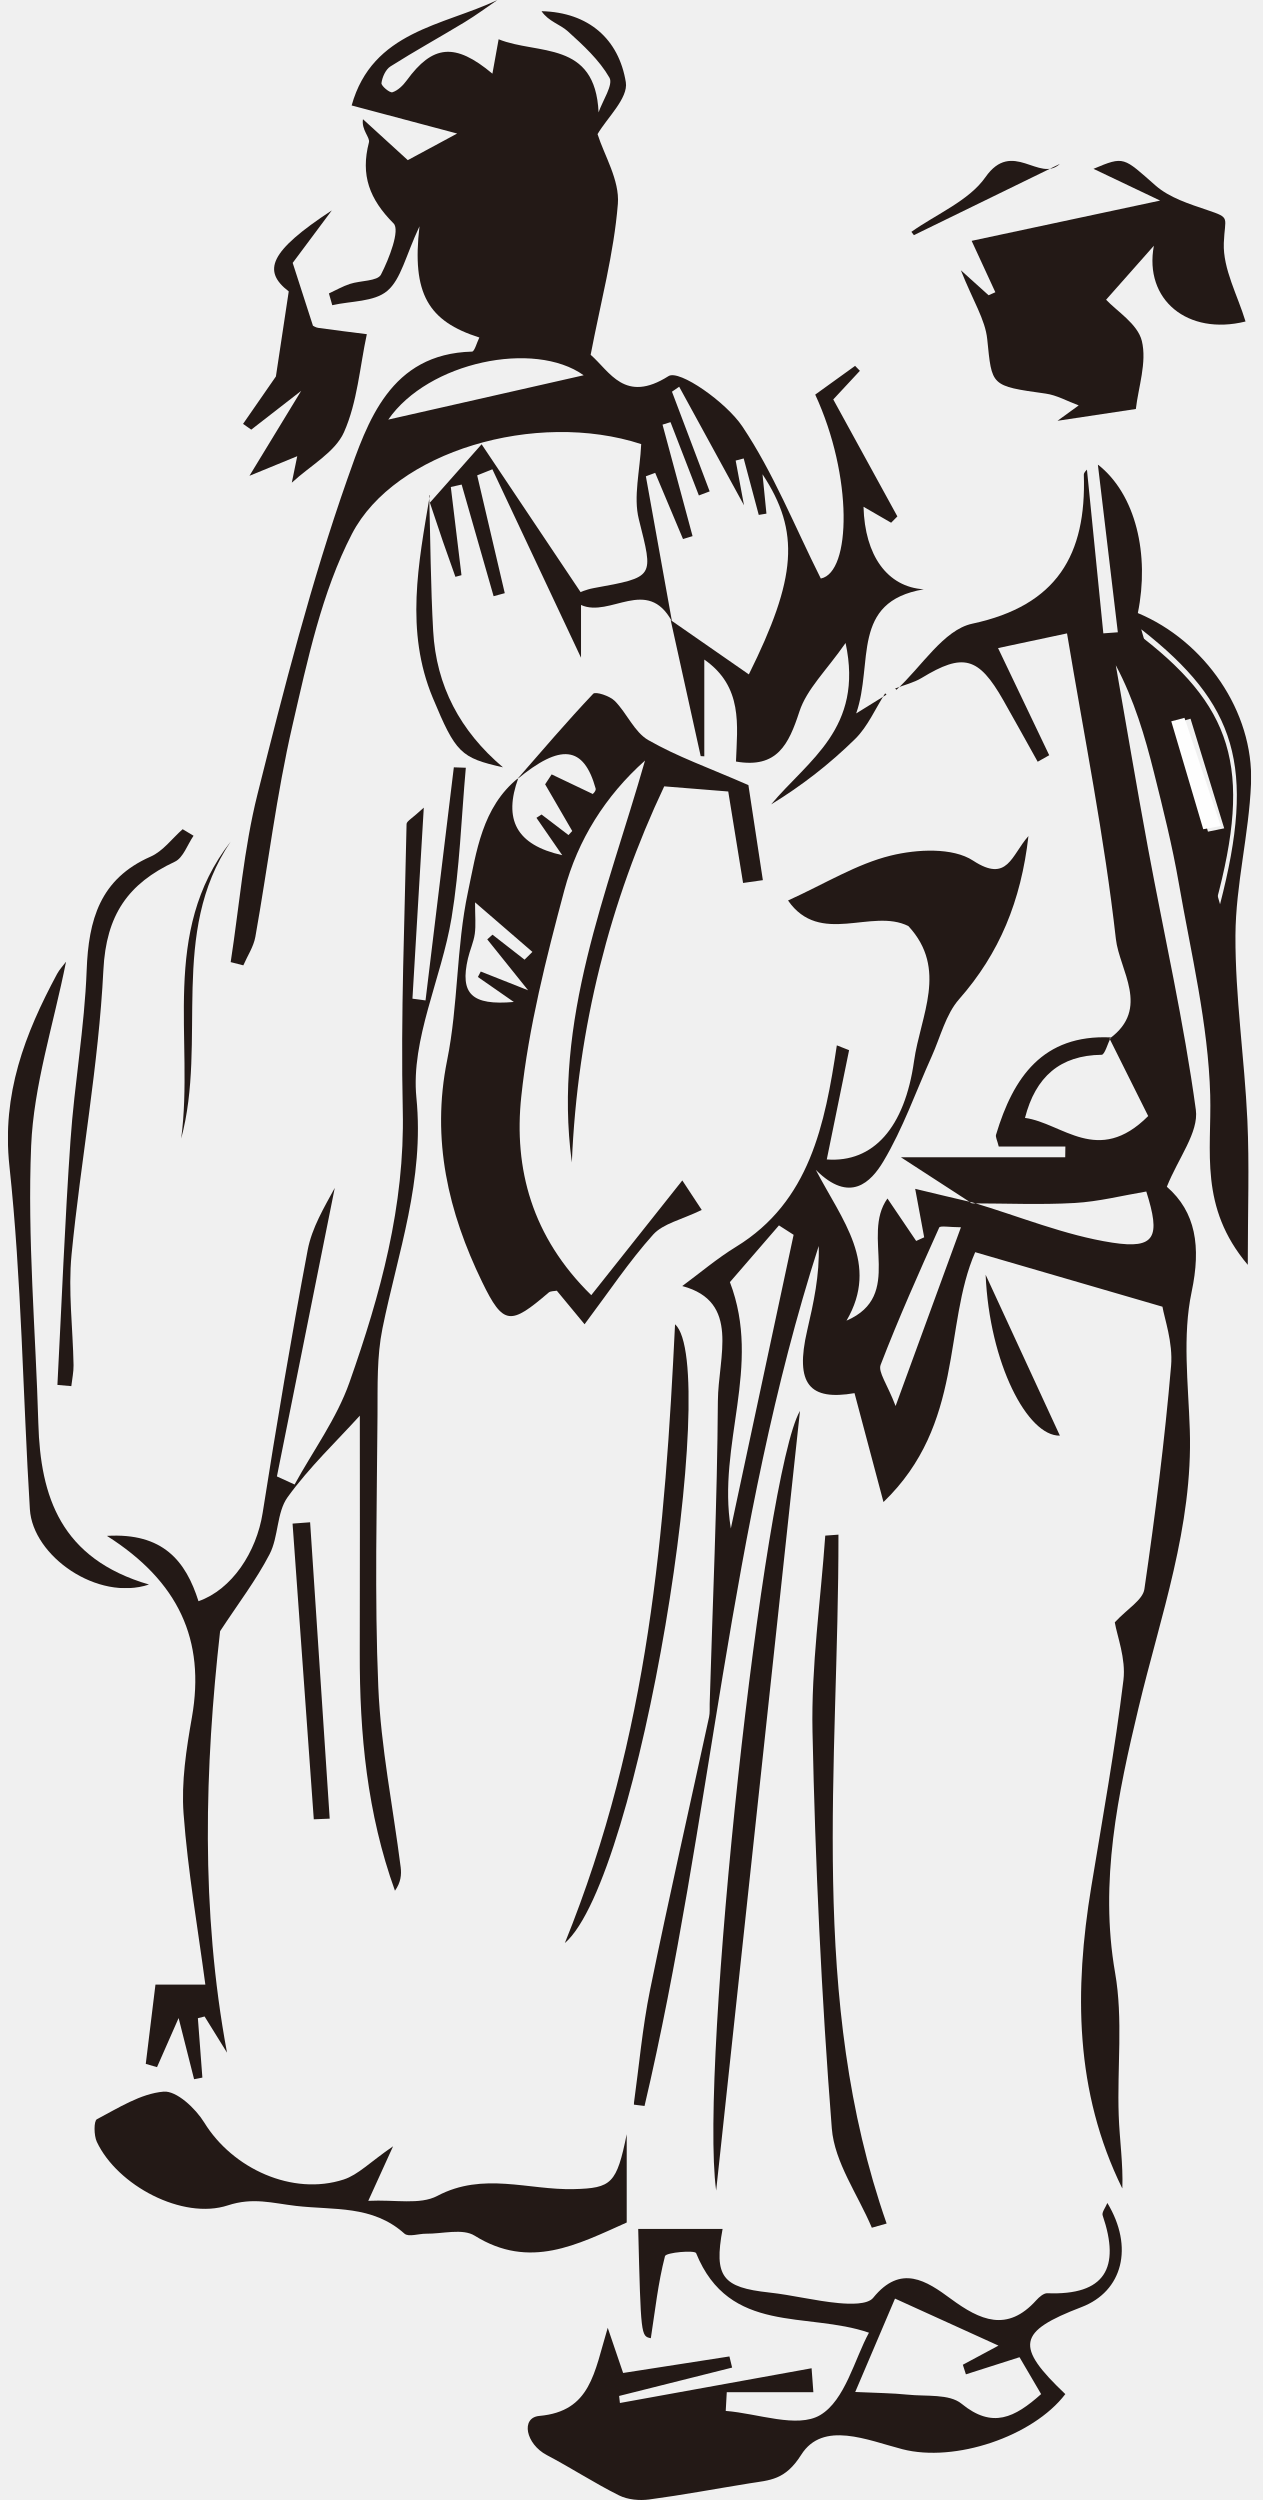
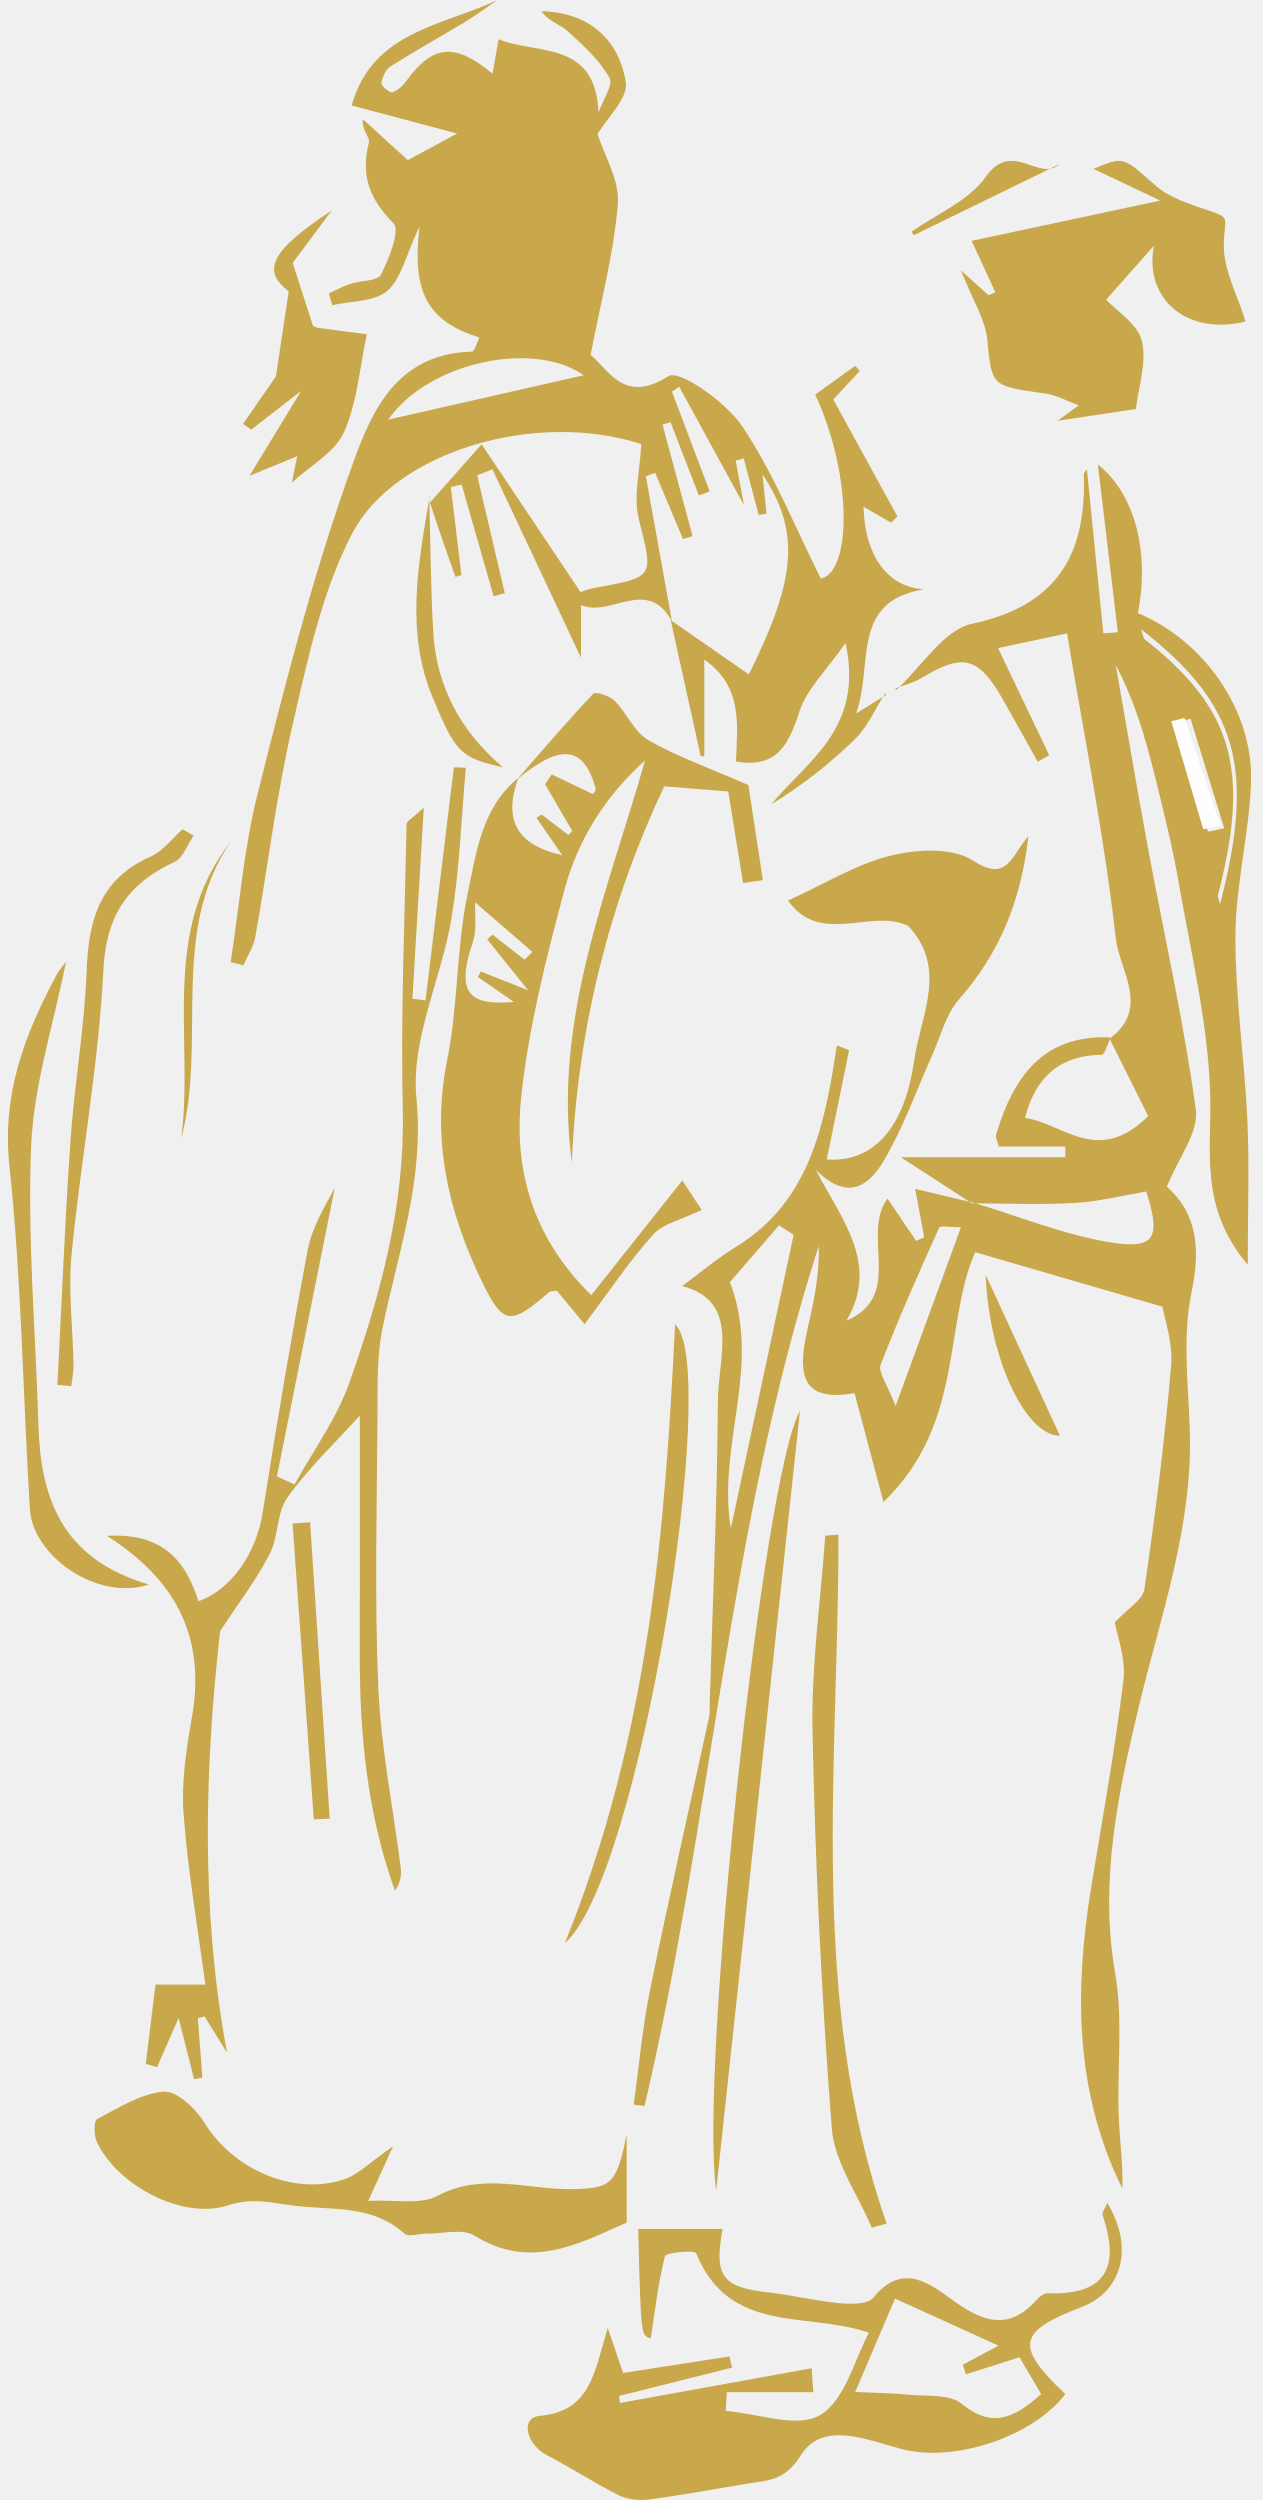
<svg xmlns="http://www.w3.org/2000/svg" xmlns:xlink="http://www.w3.org/1999/xlink" width="102px" height="202px" viewBox="0 0 102 202" version="1.1">
  <defs>
    <polygon id="path-1" points="0.566 0.535 50.454 0.535 50.454 139.835 0.566 139.835" />
    <polygon id="path-3" points="0 0.705 11.399 0.705 11.399 51.327 0 51.327" />
  </defs>
  <g id="页面-1" stroke="none" stroke-width="1" fill="none" fill-rule="evenodd">
    <g id="29-44" transform="translate(-1230, -769)">
      <g id="figure60" transform="translate(1230, 769)">
        <g id="编组" transform="translate(50.63929, 37)">
          <mask id="mask-2" fill="white">
            <use xlink:href="#path-1" />
          </mask>
          <g id="Clip-2" />
-           <path d="M21.725,76.606 C23.669,71.289 25.275,66.895 27.005,62.163 C26.099,62.163 25.324,62.016 25.248,62.185 C23.6,65.852 21.96,69.526 20.517,73.276 C20.293,73.858 21.043,74.818 21.725,76.606 M13.485,62.772 C13.09,62.518 12.695,62.265 12.3,62.012 C10.843,63.697 9.387,65.383 8.337,66.596 C10.95,73.431 7.291,79.676 8.412,86.502 C10.204,78.119 11.845,70.446 13.485,62.772 M47.94,36.064 C50.827,24.925 49.297,19.899 41.572,13.847 C43.784,21.565 45.862,28.815 47.94,36.064 M27.892,60.231 C26.208,59.138 24.524,58.045 22.156,56.509 L35.43,56.509 L35.443,55.641 L30.059,55.641 C29.934,55.122 29.785,54.873 29.841,54.685 C31.231,50.048 33.613,46.572 39.112,46.822 C38.865,47.313 38.624,48.224 38.373,48.227 C35.014,48.265 33.034,50.004 32.179,53.327 C35.198,53.738 38.079,57.24 42.135,53.177 C41.232,51.368 40.123,49.144 39.013,46.921 C42.341,44.492 39.806,41.391 39.523,38.866 C38.602,30.656 36.968,22.528 35.576,14.178 C33.987,14.517 31.995,14.943 30.004,15.365 C31.383,18.249 32.76,21.135 34.138,24.023 C33.828,24.197 33.517,24.373 33.206,24.548 C32.281,22.891 31.365,21.229 30.428,19.579 C28.429,16.058 27.183,15.74 23.837,17.774 C23.186,18.169 22.405,18.348 21.688,18.631 C21.691,18.634 21.793,18.735 21.793,18.735 C23.82,16.883 25.604,13.889 27.918,13.395 C34.784,11.928 37.147,7.808 36.934,1.359 C36.929,1.171 37.167,0.976 37.186,0.947 C37.618,5.256 38.064,9.715 38.51,14.175 C38.901,14.146 39.291,14.118 39.682,14.089 C39.165,9.751 38.649,5.414 38.068,0.535 C41.143,2.939 42.259,7.823 41.298,12.536 C46.695,14.786 50.677,20.489 50.444,26.304 C50.28,30.407 49.206,34.487 49.185,38.58 C49.162,43.552 49.917,48.523 50.148,53.503 C50.316,57.137 50.181,60.786 50.181,65.199 C46.229,60.516 47.27,56.013 47.146,51.481 C46.988,45.741 45.592,40.026 44.601,34.323 C44.082,31.332 43.341,28.375 42.603,25.427 C41.868,22.485 41.011,19.574 39.518,16.752 C40.384,21.683 41.21,26.621 42.122,31.543 C43.428,38.584 45.021,45.583 45.984,52.67 C46.231,54.486 44.572,56.564 43.641,58.889 C45.983,60.926 46.417,63.726 45.644,67.385 C44.89,70.952 45.374,74.808 45.497,78.53 C45.755,86.349 43.131,93.555 41.353,101 C39.699,107.926 38.175,115.035 39.462,122.407 C40.114,126.141 39.62,130.068 39.752,133.904 C39.819,135.88 40.12,137.848 40.045,139.835 C36.18,131.98 36.167,123.786 37.536,115.458 C38.45,109.894 39.454,104.339 40.135,98.745 C40.344,97.021 39.619,95.18 39.436,94.085 C40.455,92.986 41.7,92.277 41.827,91.403 C42.702,85.411 43.468,79.396 43.984,73.363 C44.146,71.465 43.434,69.492 43.288,68.582 C37.784,66.98 33.084,65.611 28.157,64.176 C25.571,70.088 27.289,78.058 20.746,84.365 C19.85,80.998 19.137,78.315 18.406,75.566 C14.788,76.189 13.569,74.866 14.581,70.503 C15.1,68.266 15.59,66.023 15.513,63.675 C8.233,86.312 6.844,110.151 1.439,133.162 C1.148,133.125 0.857,133.09 0.566,133.054 C0.996,129.96 1.265,126.834 1.887,123.78 C3.391,116.416 5.062,109.085 6.653,101.738 C6.729,101.391 6.692,101.019 6.703,100.659 C6.944,92.508 7.313,84.358 7.365,76.205 C7.388,72.629 9.216,68.175 4.487,66.913 C5.904,65.87 7.297,64.683 8.836,63.74 C14.798,60.086 16.014,53.854 16.977,47.464 C17.307,47.594 17.637,47.724 17.967,47.854 C17.367,50.792 16.767,53.73 16.164,56.684 C19.933,56.962 22.46,54.105 23.215,48.736 C23.732,45.06 25.977,41.303 22.756,37.825 C19.798,36.346 15.614,39.476 13.034,35.76 C16.035,34.398 18.574,32.81 21.336,32.131 C23.445,31.612 26.342,31.462 27.985,32.538 C30.788,34.374 31.075,32.103 32.459,30.554 C31.861,35.801 30.117,40.029 26.859,43.732 C25.773,44.966 25.348,46.792 24.642,48.356 C23.358,51.202 22.32,54.195 20.729,56.853 C19.737,58.508 18.038,60.284 15.28,57.528 C17.407,61.611 20.442,65.12 17.758,69.709 C22.463,67.675 18.901,62.858 21.067,59.839 C21.863,61.015 22.625,62.142 23.387,63.268 L24.034,62.975 C23.829,61.87 23.625,60.767 23.308,59.058 C24.968,59.457 26.459,59.816 27.963,60.164 C31.725,61.279 35.41,62.82 39.241,63.408 C42.729,63.942 43.146,62.949 41.981,59.274 C40.055,59.598 38.138,60.09 36.199,60.201 C33.438,60.358 30.662,60.234 27.892,60.231" id="Fill-1" fill="#231916" mask="url(#mask-2)" />
+           <path d="M21.725,76.606 C23.669,71.289 25.275,66.895 27.005,62.163 C26.099,62.163 25.324,62.016 25.248,62.185 C23.6,65.852 21.96,69.526 20.517,73.276 C20.293,73.858 21.043,74.818 21.725,76.606 M13.485,62.772 C13.09,62.518 12.695,62.265 12.3,62.012 C10.843,63.697 9.387,65.383 8.337,66.596 C10.95,73.431 7.291,79.676 8.412,86.502 C10.204,78.119 11.845,70.446 13.485,62.772 M47.94,36.064 C50.827,24.925 49.297,19.899 41.572,13.847 C43.784,21.565 45.862,28.815 47.94,36.064 M27.892,60.231 C26.208,59.138 24.524,58.045 22.156,56.509 L35.43,56.509 L35.443,55.641 L30.059,55.641 C29.934,55.122 29.785,54.873 29.841,54.685 C31.231,50.048 33.613,46.572 39.112,46.822 C38.865,47.313 38.624,48.224 38.373,48.227 C35.014,48.265 33.034,50.004 32.179,53.327 C35.198,53.738 38.079,57.24 42.135,53.177 C41.232,51.368 40.123,49.144 39.013,46.921 C42.341,44.492 39.806,41.391 39.523,38.866 C38.602,30.656 36.968,22.528 35.576,14.178 C33.987,14.517 31.995,14.943 30.004,15.365 C31.383,18.249 32.76,21.135 34.138,24.023 C33.828,24.197 33.517,24.373 33.206,24.548 C32.281,22.891 31.365,21.229 30.428,19.579 C28.429,16.058 27.183,15.74 23.837,17.774 C23.186,18.169 22.405,18.348 21.688,18.631 C21.691,18.634 21.793,18.735 21.793,18.735 C23.82,16.883 25.604,13.889 27.918,13.395 C34.784,11.928 37.147,7.808 36.934,1.359 C36.929,1.171 37.167,0.976 37.186,0.947 C37.618,5.256 38.064,9.715 38.51,14.175 C38.901,14.146 39.291,14.118 39.682,14.089 C39.165,9.751 38.649,5.414 38.068,0.535 C41.143,2.939 42.259,7.823 41.298,12.536 C46.695,14.786 50.677,20.489 50.444,26.304 C50.28,30.407 49.206,34.487 49.185,38.58 C49.162,43.552 49.917,48.523 50.148,53.503 C50.316,57.137 50.181,60.786 50.181,65.199 C46.229,60.516 47.27,56.013 47.146,51.481 C46.988,45.741 45.592,40.026 44.601,34.323 C44.082,31.332 43.341,28.375 42.603,25.427 C41.868,22.485 41.011,19.574 39.518,16.752 C40.384,21.683 41.21,26.621 42.122,31.543 C43.428,38.584 45.021,45.583 45.984,52.67 C46.231,54.486 44.572,56.564 43.641,58.889 C45.983,60.926 46.417,63.726 45.644,67.385 C44.89,70.952 45.374,74.808 45.497,78.53 C45.755,86.349 43.131,93.555 41.353,101 C39.699,107.926 38.175,115.035 39.462,122.407 C40.114,126.141 39.62,130.068 39.752,133.904 C39.819,135.88 40.12,137.848 40.045,139.835 C36.18,131.98 36.167,123.786 37.536,115.458 C38.45,109.894 39.454,104.339 40.135,98.745 C40.344,97.021 39.619,95.18 39.436,94.085 C40.455,92.986 41.7,92.277 41.827,91.403 C42.702,85.411 43.468,79.396 43.984,73.363 C44.146,71.465 43.434,69.492 43.288,68.582 C37.784,66.98 33.084,65.611 28.157,64.176 C25.571,70.088 27.289,78.058 20.746,84.365 C19.85,80.998 19.137,78.315 18.406,75.566 C14.788,76.189 13.569,74.866 14.581,70.503 C15.1,68.266 15.59,66.023 15.513,63.675 C8.233,86.312 6.844,110.151 1.439,133.162 C1.148,133.125 0.857,133.09 0.566,133.054 C0.996,129.96 1.265,126.834 1.887,123.78 C3.391,116.416 5.062,109.085 6.653,101.738 C6.729,101.391 6.692,101.019 6.703,100.659 C6.944,92.508 7.313,84.358 7.365,76.205 C7.388,72.629 9.216,68.175 4.487,66.913 C5.904,65.87 7.297,64.683 8.836,63.74 C14.798,60.086 16.014,53.854 16.977,47.464 C17.307,47.594 17.637,47.724 17.967,47.854 C17.367,50.792 16.767,53.73 16.164,56.684 C19.933,56.962 22.46,54.105 23.215,48.736 C23.732,45.06 25.977,41.303 22.756,37.825 C19.798,36.346 15.614,39.476 13.034,35.76 C16.035,34.398 18.574,32.81 21.336,32.131 C23.445,31.612 26.342,31.462 27.985,32.538 C30.788,34.374 31.075,32.103 32.459,30.554 C31.861,35.801 30.117,40.029 26.859,43.732 C25.773,44.966 25.348,46.792 24.642,48.356 C23.358,51.202 22.32,54.195 20.729,56.853 C19.737,58.508 18.038,60.284 15.28,57.528 C17.407,61.611 20.442,65.12 17.758,69.709 C22.463,67.675 18.901,62.858 21.067,59.839 C21.863,61.015 22.625,62.142 23.387,63.268 L24.034,62.975 C23.829,61.87 23.625,60.767 23.308,59.058 C24.968,59.457 26.459,59.816 27.963,60.164 C31.725,61.279 35.41,62.82 39.241,63.408 C42.729,63.942 43.146,62.949 41.981,59.274 C40.055,59.598 38.138,60.09 36.199,60.201 C33.438,60.358 30.662,60.234 27.892,60.231" id="Fill-1" fill="#c9a84c" mask="url(#mask-2)" />
        </g>
-         <path d="M47.16,30.321 C43.177,27.471 34.607,29.231 31.372,33.904 C36.563,32.726 42.04,31.483 47.16,30.321 L47.16,30.321 Z M54.295,50.212 C52.299,46.529 49.303,49.945 46.946,48.882 L46.946,53.142 C44.708,48.384 42.246,43.151 39.785,37.918 C39.375,38.082 38.965,38.246 38.556,38.41 C39.299,41.583 40.042,44.756 40.785,47.929 C40.485,48.01 40.183,48.091 39.883,48.172 C39.023,45.166 38.162,42.16 37.301,39.153 C37.009,39.218 36.717,39.283 36.425,39.348 C36.712,41.724 36.999,44.099 37.287,46.475 C37.123,46.519 36.961,46.563 36.797,46.607 C36.459,45.653 36.115,44.701 35.785,43.743 C35.421,42.682 35.07,41.616 34.713,40.553 L34.752,40.596 C35.963,39.229 37.174,37.862 38.914,35.897 C41.664,40.003 44.159,43.732 46.916,47.85 C46.742,47.907 47.34,47.634 47.964,47.52 C52.96,46.612 52.789,46.664 51.616,41.947 C51.165,40.134 51.708,38.068 51.809,35.883 C43.304,33.111 31.895,36.465 28.437,43.139 C25.996,47.851 24.852,53.333 23.636,58.592 C22.334,64.222 21.649,69.996 20.633,75.696 C20.49,76.497 19.994,77.233 19.661,78 C19.32,77.913 18.98,77.826 18.639,77.739 C19.337,73.209 19.697,68.592 20.807,64.168 C22.952,55.612 25.143,47.029 28.06,38.725 C29.702,34.053 31.524,28.584 38.141,28.41 C38.343,28.404 38.527,27.682 38.731,27.27 C34.614,25.962 33.256,23.746 33.895,18.285 C32.767,20.682 32.41,22.56 31.286,23.508 C30.226,24.401 28.358,24.315 26.846,24.66 C26.757,24.343 26.667,24.027 26.577,23.71 C27.142,23.449 27.689,23.132 28.276,22.94 C29.129,22.66 30.503,22.729 30.782,22.188 C31.441,20.909 32.337,18.591 31.803,18.055 C29.857,16.101 29.119,14.159 29.811,11.5 C29.913,11.107 29.191,10.495 29.327,9.632 C30.534,10.736 31.741,11.84 32.949,12.94 C34.181,12.274 35.411,11.612 36.938,10.79 C33.993,10.007 31.314,9.293 28.413,8.521 C30.094,2.5 35.799,2.089 40.194,0 C39.313,0.599 38.457,1.238 37.548,1.788 C35.555,2.995 33.515,4.121 31.548,5.367 C31.161,5.612 30.884,6.232 30.822,6.715 C30.793,6.937 31.492,7.524 31.708,7.455 C32.153,7.312 32.571,6.898 32.865,6.495 C34.953,3.637 36.747,3.404 39.787,5.952 C39.963,4.976 40.107,4.178 40.289,3.173 C43.447,4.45 48.097,3.232 48.365,9.08 C48.693,8.124 49.57,6.846 49.243,6.276 C48.423,4.846 47.126,3.658 45.881,2.53 C45.255,1.962 44.324,1.738 43.756,0.903 C47.58,0.996 50.004,3.175 50.567,6.644 C50.775,7.93 49.036,9.539 48.282,10.837 C48.817,12.538 50.076,14.564 49.924,16.471 C49.602,20.473 48.538,24.412 47.724,28.667 C49.281,30.025 50.481,32.636 54.016,30.39 C54.885,29.837 58.664,32.493 59.976,34.449 C62.491,38.199 64.196,42.504 66.321,46.746 C68.785,46.255 68.92,38.472 65.87,31.884 C66.923,31.125 68.008,30.343 69.092,29.562 L69.479,29.961 C68.778,30.714 68.079,31.467 67.328,32.275 C69.049,35.417 70.779,38.572 72.508,41.727 L72.003,42.236 C71.285,41.822 70.568,41.407 69.772,40.946 C69.875,44.891 71.698,47.43 74.639,47.616 C68.698,48.62 70.593,53.599 69.179,57.645 C70.343,56.927 70.987,56.529 71.629,56.128 C71.627,56.126 71.524,56.025 71.521,56.021 C70.724,57.261 70.119,58.701 69.096,59.706 C67.056,61.713 64.788,63.482 62.307,64.996 C65.302,61.405 69.801,58.854 68.323,51.953 C66.77,54.183 65.184,55.676 64.59,57.498 C63.723,60.16 62.787,62.109 59.467,61.533 C59.571,58.619 60.055,55.488 56.907,53.294 L56.907,61.111 C56.81,61.106 56.713,61.1 56.616,61.095 C55.806,57.429 54.996,53.763 54.191,50.103 C56.299,51.569 58.401,53.029 60.507,54.491 C64.366,46.719 64.676,42.964 61.611,38.321 C61.74,39.617 61.834,40.56 61.928,41.502 C61.721,41.536 61.514,41.57 61.307,41.604 C60.901,40.083 60.496,38.563 60.09,37.043 C59.874,37.099 59.658,37.157 59.442,37.214 C59.608,38.103 59.773,38.993 60.116,40.829 C58.049,37.049 56.464,34.147 54.878,31.247 C54.684,31.381 54.49,31.515 54.295,31.649 C55.311,34.334 56.326,37.019 57.341,39.704 C57.05,39.814 56.759,39.924 56.469,40.033 C55.705,38.059 54.94,36.085 54.177,34.11 C53.962,34.177 53.747,34.245 53.532,34.311 C54.341,37.314 55.15,40.316 55.959,43.32 C55.701,43.398 55.444,43.476 55.187,43.554 C54.437,41.772 53.688,39.989 52.939,38.207 L52.186,38.484 L54.295,50.212 Z" id="Fill-3" fill="#231916" />
-         <path d="M38.384,72.91 C38.384,74.049 38.459,74.764 38.362,75.455 C38.268,76.129 37.965,76.771 37.811,77.44 C37.145,80.314 38.12,81.256 41.517,80.959 C40.514,80.261 39.564,79.601 38.614,78.94 C38.691,78.794 38.769,78.647 38.845,78.5 C39.804,78.88 40.763,79.26 42.673,80.016 C41.17,78.144 40.27,77.022 39.37,75.901 C39.512,75.774 39.652,75.648 39.794,75.522 C40.657,76.195 41.521,76.868 42.384,77.541 C42.596,77.331 42.808,77.123 43.019,76.913 C41.596,75.684 40.173,74.455 38.384,72.91 M41.771,62.978 C43.805,60.653 45.808,58.297 47.931,56.056 C48.121,55.855 49.267,56.228 49.67,56.633 C50.653,57.62 51.249,59.147 52.379,59.798 C54.688,61.128 57.246,62.023 60.471,63.436 C60.737,65.183 61.188,68.15 61.639,71.117 L60.04,71.344 C59.622,68.765 59.204,66.186 58.842,63.953 C57.25,63.825 55.735,63.703 53.669,63.537 C49.305,72.763 46.651,83.036 46.205,93.925 C44.653,82.41 49.083,72.124 52.117,61.452 C48.9,64.32 46.681,67.879 45.599,71.928 C44.134,77.412 42.716,82.983 42.119,88.605 C41.502,94.418 42.971,99.948 47.774,104.649 C50.246,101.534 52.541,98.642 55.131,95.379 C55.956,96.633 56.57,97.566 56.7,97.763 C55.066,98.559 53.58,98.857 52.768,99.761 C50.824,101.929 49.197,104.383 47.233,107 C46.133,105.672 45.561,104.982 44.99,104.288 C44.767,104.332 44.484,104.308 44.332,104.438 C41.254,107.077 40.679,107.134 38.958,103.586 C36.224,97.95 34.833,92.082 36.129,85.666 C37.029,81.207 36.865,76.528 37.809,72.083 C38.499,68.836 38.939,65.224 41.884,62.858 C40.661,66.2 41.7,68.27 45.429,69.1 C44.641,67.958 43.992,67.018 43.344,66.08 C43.482,65.99 43.619,65.901 43.757,65.812 C44.483,66.366 45.208,66.919 45.934,67.472 C46.035,67.363 46.135,67.254 46.237,67.145 C45.507,65.887 44.777,64.63 44.047,63.373 C44.222,63.106 44.397,62.839 44.573,62.571 C45.631,63.076 46.689,63.58 47.872,64.144 C47.786,64.273 48.189,63.93 48.129,63.715 C47.165,60.252 45.309,60.046 41.771,62.978" id="Fill-5" fill="#231916" />
-         <path d="M72.317,185.726 C71.334,188.034 70.353,190.336 69.102,193.272 C70.815,193.353 72.09,193.359 73.35,193.489 C74.83,193.643 76.699,193.407 77.692,194.22 C80.191,196.266 81.983,195.349 84.123,193.443 C83.483,192.352 82.856,191.282 82.377,190.463 C80.674,191.007 79.36,191.426 78.045,191.847 C77.963,191.589 77.88,191.331 77.797,191.072 C78.828,190.519 79.859,189.965 80.677,189.526 C77.994,188.307 75.475,187.161 72.317,185.726 M65.72,193.29 L58.723,193.29 C58.695,193.794 58.668,194.298 58.639,194.802 C61.236,195.006 64.426,196.231 66.27,195.14 C68.283,193.948 69.05,190.611 70.211,188.482 C65.196,186.756 58.936,188.675 56.245,182.052 C56.143,181.802 53.811,181.992 53.731,182.297 C53.173,184.454 52.933,186.694 52.587,188.928 C51.785,188.76 51.785,188.76 51.567,180.1 L58.385,180.1 C57.671,183.971 58.373,184.824 62.142,185.234 C64.022,185.439 65.874,185.915 67.754,186.089 C68.692,186.176 70.103,186.219 70.552,185.665 C72.786,182.902 74.866,184.297 76.834,185.748 C79.187,187.482 81.382,188.476 83.737,185.854 C83.968,185.598 84.333,185.282 84.624,185.293 C89.291,185.477 90.545,183.251 89.094,179.003 C89.011,178.757 89.324,178.373 89.475,178 C91.631,181.562 90.713,185.139 87.389,186.412 C82.208,188.396 81.991,189.561 86.078,193.444 C83.459,196.879 77.145,198.986 72.923,197.898 C70.099,197.171 66.496,195.56 64.737,198.348 C63.433,200.415 62.205,200.389 60.543,200.657 C57.843,201.092 55.154,201.598 52.445,201.959 C51.655,202.063 50.714,201.975 50.014,201.626 C48.026,200.633 46.155,199.407 44.186,198.373 C42.473,197.474 42.057,195.344 43.579,195.207 C47.734,194.832 48.004,191.738 49.105,188.086 C49.686,189.792 49.992,190.692 50.348,191.736 C53.214,191.29 56.075,190.845 58.937,190.4 C59.009,190.7 59.082,191 59.155,191.301 C56.111,192.064 53.068,192.829 50.025,193.593 C50.046,193.782 50.067,193.972 50.089,194.162 C55.251,193.226 60.414,192.29 65.576,191.355 C65.625,192 65.672,192.645 65.72,193.29" id="Fill-7" fill="#231916" />
-         <path d="M37.639,62.034 C37.275,66.083 37.147,70.171 36.485,74.17 C35.674,79.06 33.181,83.997 33.645,88.689 C34.306,95.377 32.149,101.191 30.9,107.352 C30.444,109.599 30.517,111.974 30.503,114.291 C30.457,121.635 30.256,128.989 30.567,136.319 C30.773,141.186 31.76,146.018 32.374,150.868 C32.451,151.48 32.385,152.112 31.912,152.77 C29.666,146.539 29.049,140.092 29.069,133.539 C29.089,127 29.074,120.462 29.074,114.385 C27.217,116.434 25.001,118.535 23.239,120.971 C22.348,122.203 22.515,124.166 21.784,125.577 C20.698,127.673 19.242,129.573 17.784,131.801 C16.557,142.735 16.187,154.268 18.342,165.853 C17.738,164.88 17.134,163.906 16.531,162.932 C16.35,162.978 16.17,163.024 15.989,163.071 C16.11,164.671 16.231,166.27 16.352,167.87 C16.129,167.913 15.906,167.957 15.682,168 C15.253,166.301 14.822,164.602 14.432,163.058 C13.912,164.239 13.299,165.632 12.687,167.025 C12.383,166.937 12.081,166.849 11.778,166.762 C12.038,164.633 12.298,162.504 12.561,160.355 L16.592,160.355 C15.989,155.822 15.178,151.203 14.833,146.549 C14.642,143.98 15.057,141.321 15.507,138.757 C16.604,132.507 14.427,127.772 8.639,124.099 C13.166,123.833 15.01,126.126 16.037,129.378 C18.741,128.434 20.725,125.41 21.223,122.24 C22.34,115.142 23.53,108.053 24.863,100.993 C25.197,99.22 26.184,97.573 27.049,95.983 C25.491,103.754 23.933,111.524 22.375,119.295 C22.851,119.512 23.326,119.73 23.803,119.948 C25.307,117.206 27.212,114.609 28.237,111.696 C30.732,104.616 32.72,97.419 32.544,89.722 C32.368,82.013 32.703,74.291 32.851,66.575 C32.856,66.352 33.294,66.137 34.242,65.258 C33.906,70.913 33.616,75.802 33.326,80.693 C33.678,80.74 34.03,80.787 34.383,80.834 C35.145,74.556 35.908,68.278 36.67,62 C36.993,62.012 37.316,62.022 37.639,62.034" id="Fill-9" fill="#231916" />
-         <path d="M93.232,19.856 C91.936,21.32 90.694,22.724 89.373,24.217 C90.214,25.127 91.924,26.168 92.26,27.546 C92.682,29.276 91.979,31.282 91.777,33.047 C89.847,33.337 87.886,33.633 85.447,34 C86.279,33.395 86.71,33.082 87.159,32.756 C86.246,32.42 85.394,31.929 84.491,31.803 C80.005,31.178 80.157,31.196 79.768,27.403 C79.606,25.818 78.622,24.317 77.639,21.838 C78.867,22.945 79.372,23.401 79.878,23.857 C80.06,23.776 80.242,23.694 80.424,23.613 C79.78,22.216 79.135,20.818 78.509,19.46 C83.232,18.452 88.129,17.406 93.739,16.206 C91.594,15.185 89.769,14.316 88.353,13.642 C90.862,12.585 90.759,12.702 93.372,14.994 C94.492,15.976 96.096,16.481 97.557,16.976 C99.476,17.626 98.963,17.509 98.884,19.645 C98.807,21.731 100.002,23.864 100.639,25.977 C95.967,27.134 92.421,24.228 93.232,19.856" id="Fill-11" fill="#231916" />
-         <path d="M50.639,179.579 C46.646,181.363 42.8,183.416 38.357,180.645 C37.38,180.035 35.756,180.499 34.43,180.484 C33.835,180.477 33.01,180.773 32.679,180.477 C30.085,178.155 26.983,178.594 23.905,178.236 C22.006,178.015 20.447,177.526 18.41,178.194 C14.757,179.393 9.473,176.586 7.822,173.056 C7.58,172.54 7.575,171.369 7.829,171.235 C9.566,170.324 11.367,169.162 13.222,169.004 C14.266,168.916 15.805,170.363 16.51,171.511 C18.799,175.234 23.643,177.447 27.77,176.104 C28.929,175.728 29.887,174.71 31.76,173.42 C30.935,175.235 30.5,176.191 29.756,177.828 C31.92,177.716 33.932,178.173 35.336,177.429 C39.035,175.47 42.695,176.97 46.359,176.881 C49.427,176.806 49.825,176.438 50.639,172.443 L50.639,179.579 Z" id="Fill-13" fill="#231916" />
-         <path d="M67.747,124 C67.772,142.649 65.277,161.483 71.639,179.662 C71.241,179.775 70.843,179.887 70.444,180 C69.32,177.329 67.425,174.714 67.21,171.977 C66.373,161.309 65.873,150.606 65.65,139.908 C65.54,134.64 66.31,129.355 66.681,124.078 C67.036,124.052 67.392,124.026 67.747,124" id="Fill-15" fill="#231916" />
-         <path d="M23.649,21.242 C24.21,22.981 24.727,24.585 25.286,26.318 C25.308,26.327 25.505,26.463 25.717,26.493 C27.022,26.676 28.331,26.835 29.639,27.002 C29.069,29.661 28.876,32.49 27.796,34.918 C27.072,36.545 25.089,37.604 23.578,39 C23.708,38.371 23.85,37.679 24.017,36.861 C23.046,37.26 22.097,37.648 20.156,38.445 C21.733,35.854 22.761,34.167 24.335,31.581 C22.506,33.003 21.403,33.859 20.301,34.715 C20.081,34.56 19.86,34.405 19.639,34.249 C20.726,32.68 21.812,31.111 22.293,30.418 C22.699,27.724 22.989,25.805 23.33,23.546 C21.19,21.896 21.73,20.339 26.81,17 C25.704,18.485 24.598,19.969 23.649,21.242" id="Fill-17" fill="#231916" />
+         <path d="M47.16,30.321 C43.177,27.471 34.607,29.231 31.372,33.904 C36.563,32.726 42.04,31.483 47.16,30.321 L47.16,30.321 Z M54.295,50.212 C52.299,46.529 49.303,49.945 46.946,48.882 L46.946,53.142 C44.708,48.384 42.246,43.151 39.785,37.918 C39.375,38.082 38.965,38.246 38.556,38.41 C39.299,41.583 40.042,44.756 40.785,47.929 C40.485,48.01 40.183,48.091 39.883,48.172 C39.023,45.166 38.162,42.16 37.301,39.153 C37.009,39.218 36.717,39.283 36.425,39.348 C36.712,41.724 36.999,44.099 37.287,46.475 C37.123,46.519 36.961,46.563 36.797,46.607 C36.459,45.653 36.115,44.701 35.785,43.743 C35.421,42.682 35.07,41.616 34.713,40.553 L34.752,40.596 C35.963,39.229 37.174,37.862 38.914,35.897 C41.664,40.003 44.159,43.732 46.916,47.85 C46.742,47.907 47.34,47.634 47.964,47.52 C52.96,46.612 52.789,46.664 51.616,41.947 C51.165,40.134 51.708,38.068 51.809,35.883 C43.304,33.111 31.895,36.465 28.437,43.139 C25.996,47.851 24.852,53.333 23.636,58.592 C22.334,64.222 21.649,69.996 20.633,75.696 C20.49,76.497 19.994,77.233 19.661,78 C19.32,77.913 18.98,77.826 18.639,77.739 C19.337,73.209 19.697,68.592 20.807,64.168 C22.952,55.612 25.143,47.029 28.06,38.725 C29.702,34.053 31.524,28.584 38.141,28.41 C38.343,28.404 38.527,27.682 38.731,27.27 C34.614,25.962 33.256,23.746 33.895,18.285 C32.767,20.682 32.41,22.56 31.286,23.508 C30.226,24.401 28.358,24.315 26.846,24.66 C26.757,24.343 26.667,24.027 26.577,23.71 C27.142,23.449 27.689,23.132 28.276,22.94 C29.129,22.66 30.503,22.729 30.782,22.188 C31.441,20.909 32.337,18.591 31.803,18.055 C29.857,16.101 29.119,14.159 29.811,11.5 C29.913,11.107 29.191,10.495 29.327,9.632 C30.534,10.736 31.741,11.84 32.949,12.94 C34.181,12.274 35.411,11.612 36.938,10.79 C33.993,10.007 31.314,9.293 28.413,8.521 C30.094,2.5 35.799,2.089 40.194,0 C39.313,0.599 38.457,1.238 37.548,1.788 C35.555,2.995 33.515,4.121 31.548,5.367 C31.161,5.612 30.884,6.232 30.822,6.715 C30.793,6.937 31.492,7.524 31.708,7.455 C32.153,7.312 32.571,6.898 32.865,6.495 C34.953,3.637 36.747,3.404 39.787,5.952 C39.963,4.976 40.107,4.178 40.289,3.173 C43.447,4.45 48.097,3.232 48.365,9.08 C48.693,8.124 49.57,6.846 49.243,6.276 C48.423,4.846 47.126,3.658 45.881,2.53 C45.255,1.962 44.324,1.738 43.756,0.903 C47.58,0.996 50.004,3.175 50.567,6.644 C50.775,7.93 49.036,9.539 48.282,10.837 C48.817,12.538 50.076,14.564 49.924,16.471 C49.602,20.473 48.538,24.412 47.724,28.667 C49.281,30.025 50.481,32.636 54.016,30.39 C54.885,29.837 58.664,32.493 59.976,34.449 C62.491,38.199 64.196,42.504 66.321,46.746 C68.785,46.255 68.92,38.472 65.87,31.884 C66.923,31.125 68.008,30.343 69.092,29.562 L69.479,29.961 C68.778,30.714 68.079,31.467 67.328,32.275 C69.049,35.417 70.779,38.572 72.508,41.727 L72.003,42.236 C71.285,41.822 70.568,41.407 69.772,40.946 C69.875,44.891 71.698,47.43 74.639,47.616 C68.698,48.62 70.593,53.599 69.179,57.645 C70.343,56.927 70.987,56.529 71.629,56.128 C71.627,56.126 71.524,56.025 71.521,56.021 C70.724,57.261 70.119,58.701 69.096,59.706 C67.056,61.713 64.788,63.482 62.307,64.996 C65.302,61.405 69.801,58.854 68.323,51.953 C66.77,54.183 65.184,55.676 64.59,57.498 C63.723,60.16 62.787,62.109 59.467,61.533 C59.571,58.619 60.055,55.488 56.907,53.294 L56.907,61.111 C56.81,61.106 56.713,61.1 56.616,61.095 C55.806,57.429 54.996,53.763 54.191,50.103 C56.299,51.569 58.401,53.029 60.507,54.491 C64.366,46.719 64.676,42.964 61.611,38.321 C61.74,39.617 61.834,40.56 61.928,41.502 C61.721,41.536 61.514,41.57 61.307,41.604 C60.901,40.083 60.496,38.563 60.09,37.043 C59.874,37.099 59.658,37.157 59.442,37.214 C59.608,38.103 59.773,38.993 60.116,40.829 C58.049,37.049 56.464,34.147 54.878,31.247 C54.684,31.381 54.49,31.515 54.295,31.649 C55.311,34.334 56.326,37.019 57.341,39.704 C57.05,39.814 56.759,39.924 56.469,40.033 C55.705,38.059 54.94,36.085 54.177,34.11 C53.962,34.177 53.747,34.245 53.532,34.311 C54.341,37.314 55.15,40.316 55.959,43.32 C55.701,43.398 55.444,43.476 55.187,43.554 C54.437,41.772 53.688,39.989 52.939,38.207 L52.186,38.484 L54.295,50.212 Z" id="Fill-3" fill="#c9a84c" />
+         <path d="M38.384,72.91 C38.384,74.049 38.459,74.764 38.362,75.455 C38.268,76.129 37.965,76.771 37.811,77.44 C37.145,80.314 38.12,81.256 41.517,80.959 C40.514,80.261 39.564,79.601 38.614,78.94 C38.691,78.794 38.769,78.647 38.845,78.5 C39.804,78.88 40.763,79.26 42.673,80.016 C41.17,78.144 40.27,77.022 39.37,75.901 C39.512,75.774 39.652,75.648 39.794,75.522 C40.657,76.195 41.521,76.868 42.384,77.541 C42.596,77.331 42.808,77.123 43.019,76.913 C41.596,75.684 40.173,74.455 38.384,72.91 M41.771,62.978 C43.805,60.653 45.808,58.297 47.931,56.056 C48.121,55.855 49.267,56.228 49.67,56.633 C50.653,57.62 51.249,59.147 52.379,59.798 C54.688,61.128 57.246,62.023 60.471,63.436 C60.737,65.183 61.188,68.15 61.639,71.117 L60.04,71.344 C59.622,68.765 59.204,66.186 58.842,63.953 C57.25,63.825 55.735,63.703 53.669,63.537 C49.305,72.763 46.651,83.036 46.205,93.925 C44.653,82.41 49.083,72.124 52.117,61.452 C48.9,64.32 46.681,67.879 45.599,71.928 C44.134,77.412 42.716,82.983 42.119,88.605 C41.502,94.418 42.971,99.948 47.774,104.649 C50.246,101.534 52.541,98.642 55.131,95.379 C55.956,96.633 56.57,97.566 56.7,97.763 C55.066,98.559 53.58,98.857 52.768,99.761 C50.824,101.929 49.197,104.383 47.233,107 C46.133,105.672 45.561,104.982 44.99,104.288 C44.767,104.332 44.484,104.308 44.332,104.438 C41.254,107.077 40.679,107.134 38.958,103.586 C36.224,97.95 34.833,92.082 36.129,85.666 C37.029,81.207 36.865,76.528 37.809,72.083 C38.499,68.836 38.939,65.224 41.884,62.858 C40.661,66.2 41.7,68.27 45.429,69.1 C44.641,67.958 43.992,67.018 43.344,66.08 C43.482,65.99 43.619,65.901 43.757,65.812 C44.483,66.366 45.208,66.919 45.934,67.472 C46.035,67.363 46.135,67.254 46.237,67.145 C45.507,65.887 44.777,64.63 44.047,63.373 C44.222,63.106 44.397,62.839 44.573,62.571 C45.631,63.076 46.689,63.58 47.872,64.144 C47.786,64.273 48.189,63.93 48.129,63.715 C47.165,60.252 45.309,60.046 41.771,62.978" id="Fill-5" fill="#c9a84c" />
+         <path d="M72.317,185.726 C71.334,188.034 70.353,190.336 69.102,193.272 C70.815,193.353 72.09,193.359 73.35,193.489 C74.83,193.643 76.699,193.407 77.692,194.22 C80.191,196.266 81.983,195.349 84.123,193.443 C83.483,192.352 82.856,191.282 82.377,190.463 C80.674,191.007 79.36,191.426 78.045,191.847 C77.963,191.589 77.88,191.331 77.797,191.072 C78.828,190.519 79.859,189.965 80.677,189.526 C77.994,188.307 75.475,187.161 72.317,185.726 M65.72,193.29 L58.723,193.29 C58.695,193.794 58.668,194.298 58.639,194.802 C61.236,195.006 64.426,196.231 66.27,195.14 C68.283,193.948 69.05,190.611 70.211,188.482 C65.196,186.756 58.936,188.675 56.245,182.052 C56.143,181.802 53.811,181.992 53.731,182.297 C53.173,184.454 52.933,186.694 52.587,188.928 C51.785,188.76 51.785,188.76 51.567,180.1 L58.385,180.1 C57.671,183.971 58.373,184.824 62.142,185.234 C64.022,185.439 65.874,185.915 67.754,186.089 C68.692,186.176 70.103,186.219 70.552,185.665 C72.786,182.902 74.866,184.297 76.834,185.748 C79.187,187.482 81.382,188.476 83.737,185.854 C83.968,185.598 84.333,185.282 84.624,185.293 C89.291,185.477 90.545,183.251 89.094,179.003 C89.011,178.757 89.324,178.373 89.475,178 C91.631,181.562 90.713,185.139 87.389,186.412 C82.208,188.396 81.991,189.561 86.078,193.444 C83.459,196.879 77.145,198.986 72.923,197.898 C70.099,197.171 66.496,195.56 64.737,198.348 C63.433,200.415 62.205,200.389 60.543,200.657 C57.843,201.092 55.154,201.598 52.445,201.959 C51.655,202.063 50.714,201.975 50.014,201.626 C48.026,200.633 46.155,199.407 44.186,198.373 C42.473,197.474 42.057,195.344 43.579,195.207 C47.734,194.832 48.004,191.738 49.105,188.086 C49.686,189.792 49.992,190.692 50.348,191.736 C53.214,191.29 56.075,190.845 58.937,190.4 C59.009,190.7 59.082,191 59.155,191.301 C56.111,192.064 53.068,192.829 50.025,193.593 C50.046,193.782 50.067,193.972 50.089,194.162 C55.251,193.226 60.414,192.29 65.576,191.355 C65.625,192 65.672,192.645 65.72,193.29" id="Fill-7" fill="#c9a84c" />
+         <path d="M37.639,62.034 C37.275,66.083 37.147,70.171 36.485,74.17 C35.674,79.06 33.181,83.997 33.645,88.689 C34.306,95.377 32.149,101.191 30.9,107.352 C30.444,109.599 30.517,111.974 30.503,114.291 C30.457,121.635 30.256,128.989 30.567,136.319 C30.773,141.186 31.76,146.018 32.374,150.868 C32.451,151.48 32.385,152.112 31.912,152.77 C29.666,146.539 29.049,140.092 29.069,133.539 C29.089,127 29.074,120.462 29.074,114.385 C27.217,116.434 25.001,118.535 23.239,120.971 C22.348,122.203 22.515,124.166 21.784,125.577 C20.698,127.673 19.242,129.573 17.784,131.801 C16.557,142.735 16.187,154.268 18.342,165.853 C17.738,164.88 17.134,163.906 16.531,162.932 C16.35,162.978 16.17,163.024 15.989,163.071 C16.11,164.671 16.231,166.27 16.352,167.87 C16.129,167.913 15.906,167.957 15.682,168 C15.253,166.301 14.822,164.602 14.432,163.058 C13.912,164.239 13.299,165.632 12.687,167.025 C12.383,166.937 12.081,166.849 11.778,166.762 C12.038,164.633 12.298,162.504 12.561,160.355 L16.592,160.355 C15.989,155.822 15.178,151.203 14.833,146.549 C14.642,143.98 15.057,141.321 15.507,138.757 C16.604,132.507 14.427,127.772 8.639,124.099 C13.166,123.833 15.01,126.126 16.037,129.378 C18.741,128.434 20.725,125.41 21.223,122.24 C22.34,115.142 23.53,108.053 24.863,100.993 C25.197,99.22 26.184,97.573 27.049,95.983 C25.491,103.754 23.933,111.524 22.375,119.295 C22.851,119.512 23.326,119.73 23.803,119.948 C25.307,117.206 27.212,114.609 28.237,111.696 C30.732,104.616 32.72,97.419 32.544,89.722 C32.368,82.013 32.703,74.291 32.851,66.575 C32.856,66.352 33.294,66.137 34.242,65.258 C33.906,70.913 33.616,75.802 33.326,80.693 C33.678,80.74 34.03,80.787 34.383,80.834 C35.145,74.556 35.908,68.278 36.67,62 C36.993,62.012 37.316,62.022 37.639,62.034" id="Fill-9" fill="#c9a84c" />
+         <path d="M93.232,19.856 C91.936,21.32 90.694,22.724 89.373,24.217 C90.214,25.127 91.924,26.168 92.26,27.546 C92.682,29.276 91.979,31.282 91.777,33.047 C89.847,33.337 87.886,33.633 85.447,34 C86.279,33.395 86.71,33.082 87.159,32.756 C86.246,32.42 85.394,31.929 84.491,31.803 C80.005,31.178 80.157,31.196 79.768,27.403 C79.606,25.818 78.622,24.317 77.639,21.838 C78.867,22.945 79.372,23.401 79.878,23.857 C80.06,23.776 80.242,23.694 80.424,23.613 C79.78,22.216 79.135,20.818 78.509,19.46 C83.232,18.452 88.129,17.406 93.739,16.206 C91.594,15.185 89.769,14.316 88.353,13.642 C90.862,12.585 90.759,12.702 93.372,14.994 C94.492,15.976 96.096,16.481 97.557,16.976 C99.476,17.626 98.963,17.509 98.884,19.645 C98.807,21.731 100.002,23.864 100.639,25.977 C95.967,27.134 92.421,24.228 93.232,19.856" id="Fill-11" fill="#c9a84c" />
+         <path d="M50.639,179.579 C46.646,181.363 42.8,183.416 38.357,180.645 C37.38,180.035 35.756,180.499 34.43,180.484 C33.835,180.477 33.01,180.773 32.679,180.477 C30.085,178.155 26.983,178.594 23.905,178.236 C22.006,178.015 20.447,177.526 18.41,178.194 C14.757,179.393 9.473,176.586 7.822,173.056 C7.58,172.54 7.575,171.369 7.829,171.235 C9.566,170.324 11.367,169.162 13.222,169.004 C14.266,168.916 15.805,170.363 16.51,171.511 C18.799,175.234 23.643,177.447 27.77,176.104 C28.929,175.728 29.887,174.71 31.76,173.42 C30.935,175.235 30.5,176.191 29.756,177.828 C31.92,177.716 33.932,178.173 35.336,177.429 C39.035,175.47 42.695,176.97 46.359,176.881 C49.427,176.806 49.825,176.438 50.639,172.443 L50.639,179.579 Z" id="Fill-13" fill="#c9a84c" />
+         <path d="M67.747,124 C67.772,142.649 65.277,161.483 71.639,179.662 C71.241,179.775 70.843,179.887 70.444,180 C69.32,177.329 67.425,174.714 67.21,171.977 C66.373,161.309 65.873,150.606 65.65,139.908 C65.54,134.64 66.31,129.355 66.681,124.078 C67.036,124.052 67.392,124.026 67.747,124" id="Fill-15" fill="#c9a84c" />
+         <path d="M23.649,21.242 C24.21,22.981 24.727,24.585 25.286,26.318 C25.308,26.327 25.505,26.463 25.717,26.493 C27.022,26.676 28.331,26.835 29.639,27.002 C29.069,29.661 28.876,32.49 27.796,34.918 C27.072,36.545 25.089,37.604 23.578,39 C23.708,38.371 23.85,37.679 24.017,36.861 C23.046,37.26 22.097,37.648 20.156,38.445 C21.733,35.854 22.761,34.167 24.335,31.581 C22.506,33.003 21.403,33.859 20.301,34.715 C20.081,34.56 19.86,34.405 19.639,34.249 C20.726,32.68 21.812,31.111 22.293,30.418 C22.699,27.724 22.989,25.805 23.33,23.546 C21.19,21.896 21.73,20.339 26.81,17 C25.704,18.485 24.598,19.969 23.649,21.242" id="Fill-17" fill="#c9a84c" />
        <g id="编组" transform="translate(0.639286, 77)">
          <mask id="mask-4" fill="white">
            <use xlink:href="#path-3" />
          </mask>
          <g id="Clip-20" />
-           <path d="M4.697,0.705 C3.672,5.85 2.08,10.699 1.877,15.6 C1.568,23.057 2.243,30.55 2.459,38.028 C2.63,43.917 4.251,48.945 11.399,51.031 C7.25,52.407 2.01,48.744 1.775,44.949 C1.205,35.703 1.11,26.414 0.121,17.212 C-0.503,11.405 1.361,6.557 3.971,1.695 C4.161,1.341 4.451,1.035 4.697,0.705" id="Fill-19" fill="#231916" mask="url(#mask-4)" />
+           <path d="M4.697,0.705 C3.672,5.85 2.08,10.699 1.877,15.6 C1.568,23.057 2.243,30.55 2.459,38.028 C2.63,43.917 4.251,48.945 11.399,51.031 C7.25,52.407 2.01,48.744 1.775,44.949 C1.205,35.703 1.11,26.414 0.121,17.212 C-0.503,11.405 1.361,6.557 3.971,1.695 C4.161,1.341 4.451,1.035 4.697,0.705" id="Fill-19" fill="#c9a84c" mask="url(#mask-4)" />
        </g>
-         <path d="M57.865,177 C56.492,166.951 61.701,119.03 64.639,114 C62.395,134.875 60.099,156.227 57.865,177" id="Fill-21" fill="#231916" />
-         <path d="M45.639,157 C52.48,140.125 53.741,123.521 54.544,107 C58.293,110.381 51.697,151.769 45.639,157" id="Fill-23" fill="#231916" />
-         <path d="M15.639,67.529 C15.144,68.247 14.808,69.307 14.127,69.626 C10.358,71.389 8.577,73.909 8.354,78.379 C7.97,86.062 6.534,93.686 5.783,101.359 C5.496,104.304 5.89,107.315 5.943,110.296 C5.953,110.863 5.826,111.432 5.762,112 C5.387,111.967 5.014,111.935 4.639,111.901 C4.982,105.32 5.24,98.732 5.695,92.159 C6.013,87.566 6.831,83.001 7.002,78.407 C7.153,74.318 8.075,71.013 12.172,69.214 C13.166,68.778 13.902,67.755 14.758,67 C15.051,67.176 15.345,67.353 15.639,67.529" id="Fill-25" fill="#231916" />
-         <path d="M25.354,147 C24.783,139.035 24.211,131.071 23.639,123.107 C24.112,123.071 24.584,123.035 25.057,123 C25.585,130.982 26.113,138.965 26.639,146.947 C26.212,146.965 25.783,146.983 25.354,147" id="Fill-27" fill="#231916" />
-         <path d="M34.678,40 C34.778,43.661 34.796,47.326 35,50.981 C35.248,55.427 37.172,59.058 40.639,62 C37.225,61.228 36.83,60.852 34.969,56.384 C32.72,50.985 33.807,45.522 34.725,40.056 C34.716,40.044 34.678,40 34.678,40" id="Fill-29" fill="#231916" />
-         <path d="M18.639,68 C13.644,75.389 16.757,84.115 14.639,92 C15.703,83.964 12.906,75.364 18.639,68" id="Fill-31" fill="#231916" />
-         <path d="M79.639,103 C81.677,107.414 83.709,111.818 85.639,116 C83.02,116.059 79.946,110.143 79.639,103" id="Fill-33" fill="#231916" />
-         <path d="M73.639,18.733 C75.677,17.289 78.298,16.212 79.622,14.319 C81.8,11.201 83.978,14.801 85.639,13.243 L73.843,19 C73.775,18.911 73.707,18.822 73.639,18.733" id="Fill-35" fill="#231916" />
-         <path d="M97.601,67.198 C98.039,67.108 98.478,67.018 98.916,66.929 C98.009,63.976 97.102,61.023 96.194,58.071 C95.865,58.167 95.535,58.262 95.206,58.358 C96.005,61.304 96.803,64.251 97.601,67.198 M98.233,73 C96.081,65.821 93.93,58.642 91.639,51 C99.638,56.993 101.222,61.97 98.233,73" id="Fill-37" fill="#231916" />
+         <path d="M57.865,177 C56.492,166.951 61.701,119.03 64.639,114 C62.395,134.875 60.099,156.227 57.865,177" id="Fill-21" fill="#c9a84c" />
+         <path d="M45.639,157 C52.48,140.125 53.741,123.521 54.544,107 C58.293,110.381 51.697,151.769 45.639,157" id="Fill-23" fill="#c9a84c" />
+         <path d="M15.639,67.529 C15.144,68.247 14.808,69.307 14.127,69.626 C10.358,71.389 8.577,73.909 8.354,78.379 C7.97,86.062 6.534,93.686 5.783,101.359 C5.496,104.304 5.89,107.315 5.943,110.296 C5.953,110.863 5.826,111.432 5.762,112 C5.387,111.967 5.014,111.935 4.639,111.901 C4.982,105.32 5.24,98.732 5.695,92.159 C6.013,87.566 6.831,83.001 7.002,78.407 C7.153,74.318 8.075,71.013 12.172,69.214 C13.166,68.778 13.902,67.755 14.758,67 C15.051,67.176 15.345,67.353 15.639,67.529" id="Fill-25" fill="#c9a84c" />
+         <path d="M25.354,147 C24.783,139.035 24.211,131.071 23.639,123.107 C24.112,123.071 24.584,123.035 25.057,123 C25.585,130.982 26.113,138.965 26.639,146.947 C26.212,146.965 25.783,146.983 25.354,147" id="Fill-27" fill="#c9a84c" />
+         <path d="M34.678,40 C34.778,43.661 34.796,47.326 35,50.981 C35.248,55.427 37.172,59.058 40.639,62 C37.225,61.228 36.83,60.852 34.969,56.384 C32.72,50.985 33.807,45.522 34.725,40.056 C34.716,40.044 34.678,40 34.678,40" id="Fill-29" fill="#c9a84c" />
+         <path d="M18.639,68 C13.644,75.389 16.757,84.115 14.639,92 C15.703,83.964 12.906,75.364 18.639,68" id="Fill-31" fill="#c9a84c" />
+         <path d="M79.639,103 C81.677,107.414 83.709,111.818 85.639,116 C83.02,116.059 79.946,110.143 79.639,103" id="Fill-33" fill="#c9a84c" />
+         <path d="M73.639,18.733 C75.677,17.289 78.298,16.212 79.622,14.319 C81.8,11.201 83.978,14.801 85.639,13.243 L73.843,19 C73.775,18.911 73.707,18.822 73.639,18.733" id="Fill-35" fill="#c9a84c" />
+         <path d="M97.601,67.198 C98.039,67.108 98.478,67.018 98.916,66.929 C98.009,63.976 97.102,61.023 96.194,58.071 C95.865,58.167 95.535,58.262 95.206,58.358 C96.005,61.304 96.803,64.251 97.601,67.198 M98.233,73 C96.081,65.821 93.93,58.642 91.639,51 C99.638,56.993 101.222,61.97 98.233,73" id="Fill-37" fill="#c9a84c" />
        <path d="M97.221,67 C96.361,64.094 95.5,61.189 94.639,58.283 C94.994,58.189 95.35,58.094 95.704,58 C96.683,60.911 97.661,63.823 98.639,66.735 C98.167,66.823 97.694,66.912 97.221,67" id="Fill-57" fill="#FEFEFE" />
      </g>
    </g>
  </g>
</svg>
